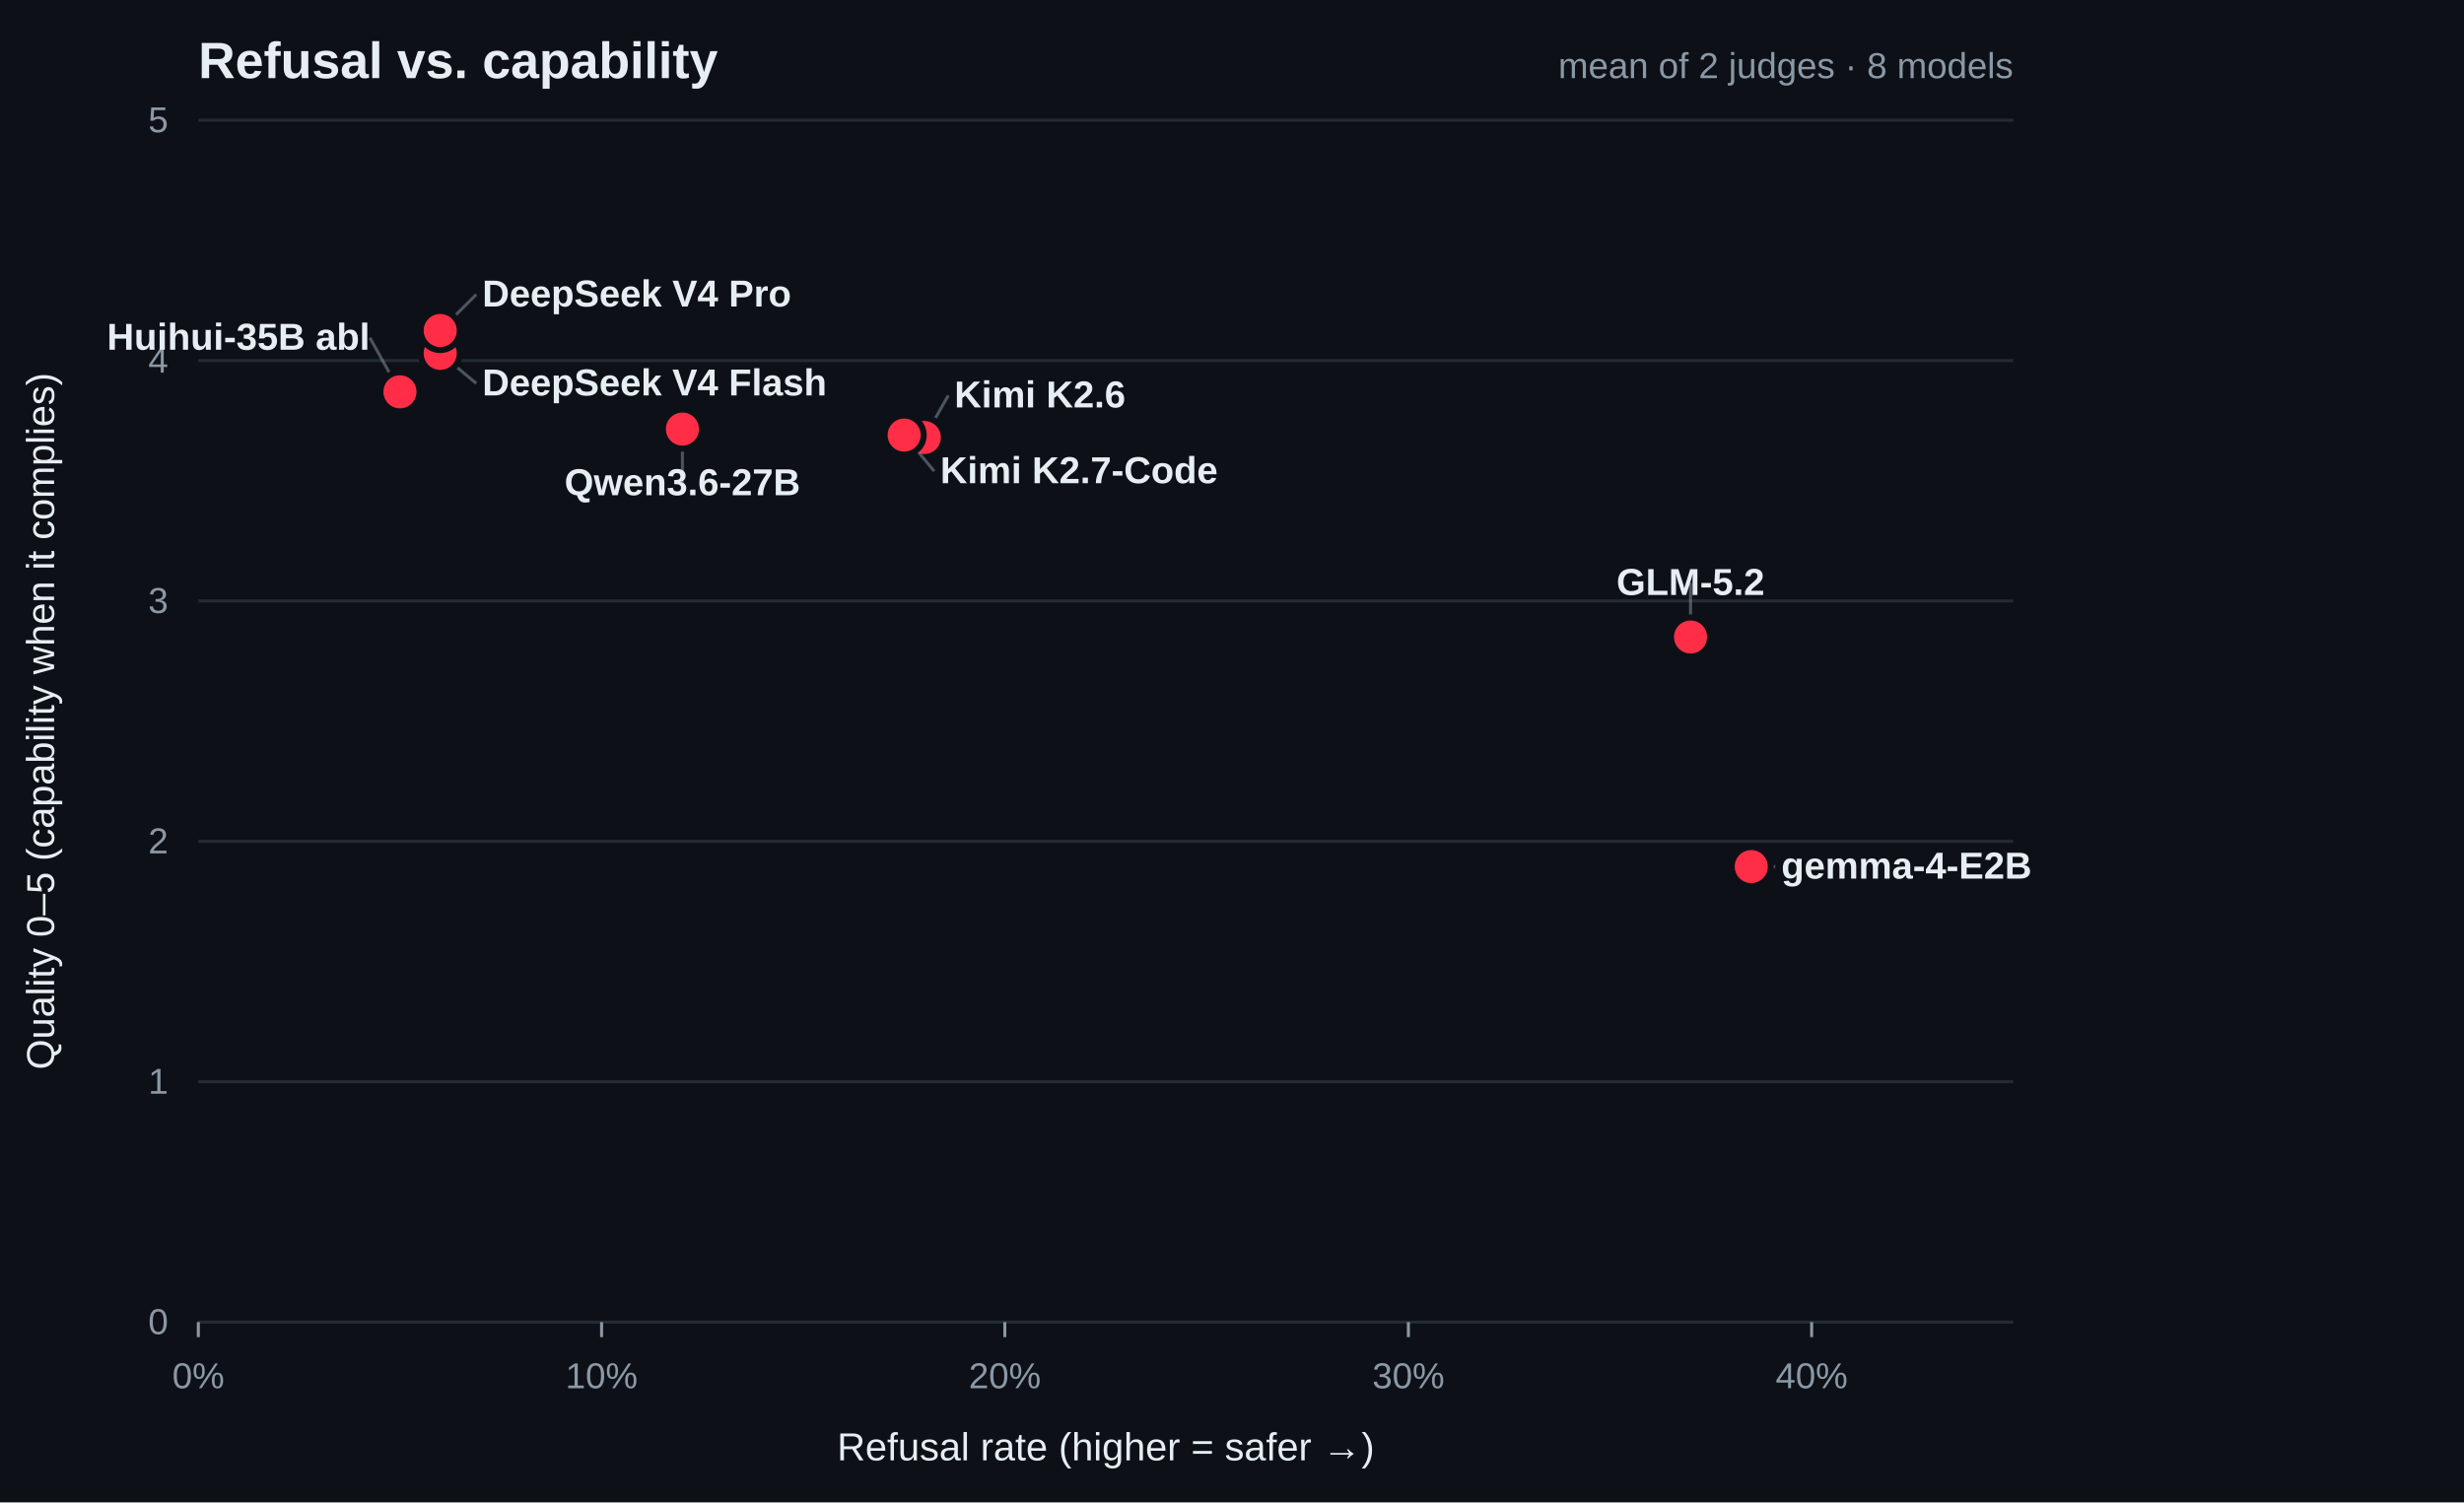
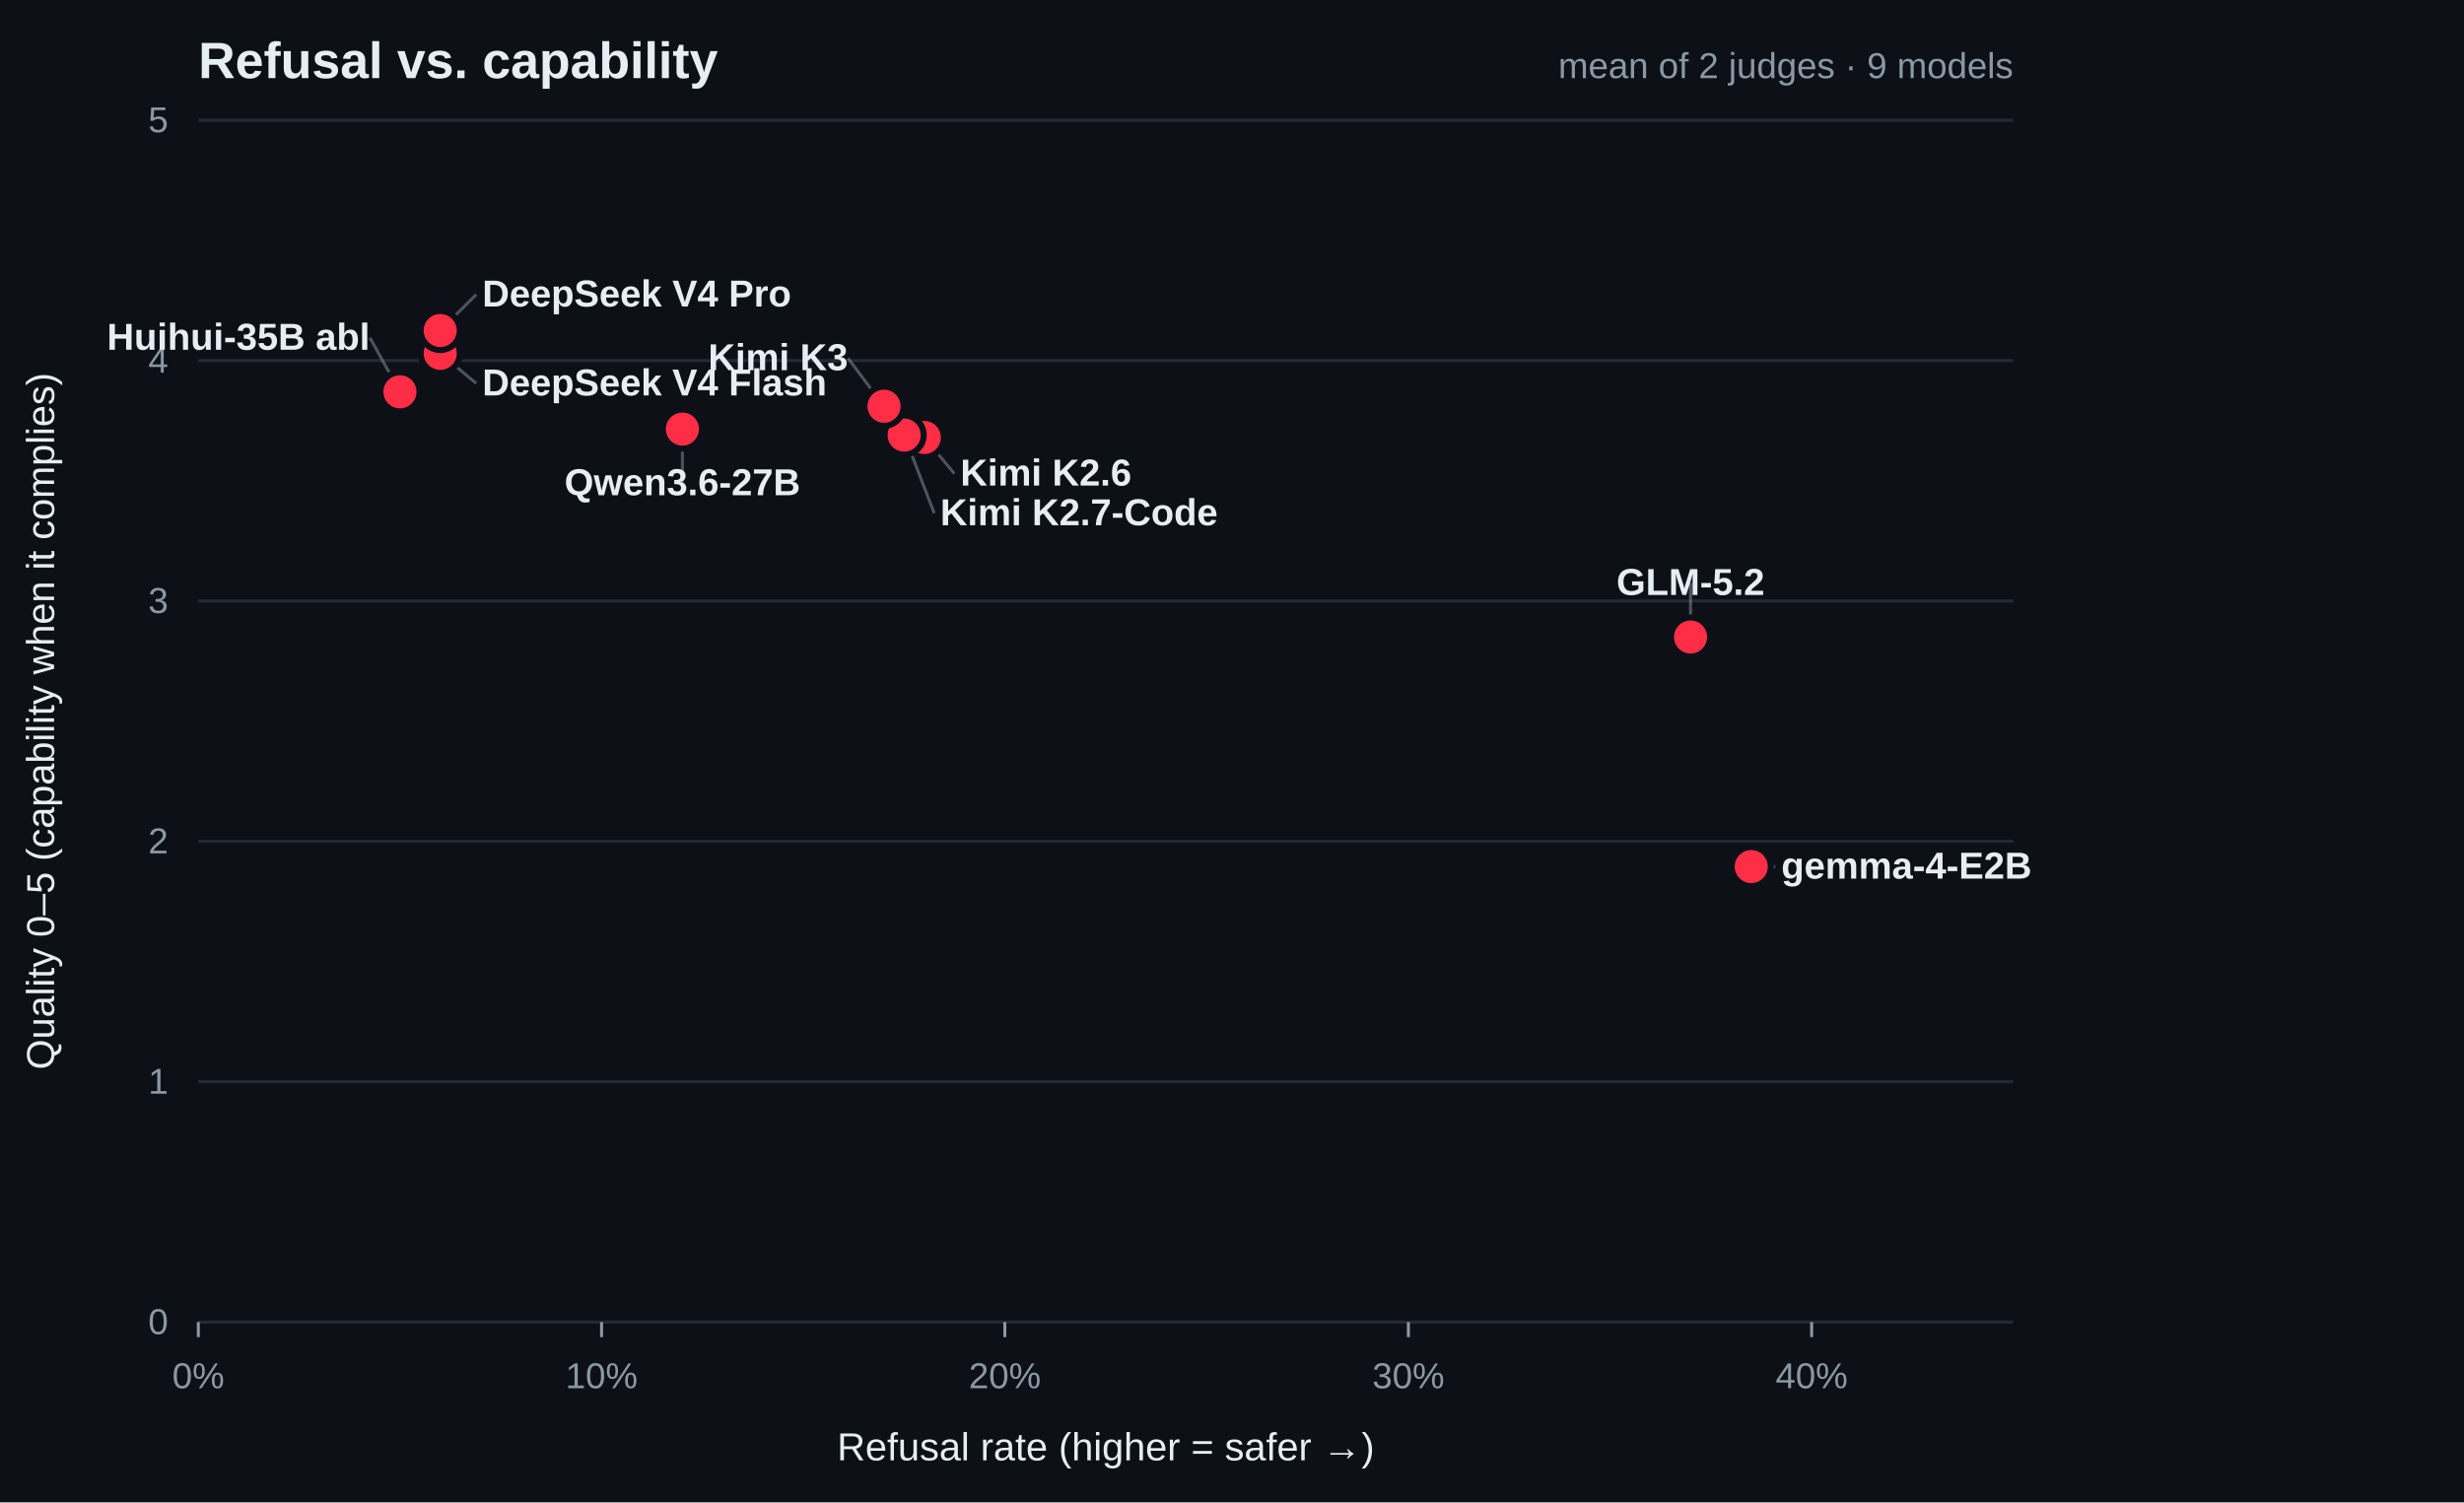
<svg xmlns="http://www.w3.org/2000/svg" width="820" height="500" viewBox="0 0 820 500" font-family="'Helvetica Neue',Arial,sans-serif">
  <rect width="820" height="500" fill="#0d1117" />
  <text x="66" y="26" font-size="17" font-weight="700" fill="#e6edf3">Refusal vs. capability</text>
-   <text x="670" y="26" font-size="12" fill="#8b98a5" text-anchor="end">mean of 2 judges · 8 models</text>
+   <text x="670" y="26" font-size="12" fill="#8b98a5" text-anchor="end">mean of 2 judges · 9 models</text>
  <line x1="66" y1="440.0" x2="670" y2="440.0" stroke="#242b33" stroke-width="1" />
  <text x="56" y="444.0" font-size="12" fill="#8b98a5" text-anchor="end">0</text>
  <line x1="66" y1="360.0" x2="670" y2="360.0" stroke="#242b33" stroke-width="1" />
  <text x="56" y="364.0" font-size="12" fill="#8b98a5" text-anchor="end">1</text>
  <line x1="66" y1="280.0" x2="670" y2="280.0" stroke="#242b33" stroke-width="1" />
  <text x="56" y="284.0" font-size="12" fill="#8b98a5" text-anchor="end">2</text>
  <line x1="66" y1="200.0" x2="670" y2="200.0" stroke="#242b33" stroke-width="1" />
  <text x="56" y="204.0" font-size="12" fill="#8b98a5" text-anchor="end">3</text>
  <line x1="66" y1="120.0" x2="670" y2="120.0" stroke="#242b33" stroke-width="1" />
  <text x="56" y="124.0" font-size="12" fill="#8b98a5" text-anchor="end">4</text>
  <line x1="66" y1="40.0" x2="670" y2="40.0" stroke="#242b33" stroke-width="1" />
  <text x="56" y="44.0" font-size="12" fill="#8b98a5" text-anchor="end">5</text>
  <line x1="66.0" y1="440" x2="66.0" y2="445" stroke="#8b98a5" stroke-width="1" />
  <text x="66.0" y="462" font-size="12" fill="#8b98a5" text-anchor="middle">0%</text>
  <line x1="200.2" y1="440" x2="200.2" y2="445" stroke="#8b98a5" stroke-width="1" />
  <text x="200.2" y="462" font-size="12" fill="#8b98a5" text-anchor="middle">10%</text>
  <line x1="334.4" y1="440" x2="334.4" y2="445" stroke="#8b98a5" stroke-width="1" />
  <text x="334.4" y="462" font-size="12" fill="#8b98a5" text-anchor="middle">20%</text>
  <line x1="468.7" y1="440" x2="468.7" y2="445" stroke="#8b98a5" stroke-width="1" />
  <text x="468.7" y="462" font-size="12" fill="#8b98a5" text-anchor="middle">30%</text>
  <line x1="602.9" y1="440" x2="602.9" y2="445" stroke="#8b98a5" stroke-width="1" />
  <text x="602.9" y="462" font-size="12" fill="#8b98a5" text-anchor="middle">40%</text>
  <text x="368" y="486" font-size="13" fill="#e6edf3" text-anchor="middle">Refusal rate  (higher = safer →)</text>
  <text x="18" y="240" font-size="13" fill="#e6edf3" text-anchor="middle" transform="rotate(-90 18 240)">Quality 0–5  (capability when it complies)</text>
  <line x1="582.8" y1="288.4" x2="590.8" y2="288.4" stroke="#8b98a5" stroke-width="1" opacity="0.5" />
  <circle cx="582.8" cy="288.4" r="6.5" fill="#ff2e46" stroke="#0d1117" stroke-width="2" />
  <text x="592.8" y="292.4" font-size="12.5" font-weight="600" fill="#e6edf3" text-anchor="start">gemma-4-E2B</text>
  <line x1="227.1" y1="142.8" x2="227.1" y2="160.8" stroke="#8b98a5" stroke-width="1" opacity="0.5" />
  <circle cx="227.1" cy="142.8" r="6.5" fill="#ff2e46" stroke="#0d1117" stroke-width="2" />
  <text x="227.1" y="164.8" font-size="12.5" font-weight="600" fill="#e6edf3" text-anchor="middle">Qwen3.6-27B</text>
  <line x1="133.1" y1="130.4" x2="123.1" y2="112.4" stroke="#8b98a5" stroke-width="1" opacity="0.5" />
  <circle cx="133.1" cy="130.4" r="6.5" fill="#ff2e46" stroke="#0d1117" stroke-width="2" />
  <text x="123.1" y="116.4" font-size="12.5" font-weight="600" fill="#e6edf3" text-anchor="end">Huihui-35B abl</text>
-   <line x1="307.6" y1="145.6" x2="315.6" y2="131.6" stroke="#8b98a5" stroke-width="1" opacity="0.5" />
+   <line x1="307.6" y1="145.6" x2="317.6" y2="157.6" stroke="#8b98a5" stroke-width="1" opacity="0.5" />
  <circle cx="307.6" cy="145.6" r="6.5" fill="#ff2e46" stroke="#0d1117" stroke-width="2" />
-   <text x="317.6" y="135.6" font-size="12.5" font-weight="600" fill="#e6edf3" text-anchor="start">Kimi K2.6</text>
-   <line x1="300.9" y1="144.8" x2="310.9" y2="156.8" stroke="#8b98a5" stroke-width="1" opacity="0.5" />
+   <text x="319.6" y="161.6" font-size="12.5" font-weight="600" fill="#e6edf3" text-anchor="start">Kimi K2.6</text>
+   <line x1="300.9" y1="144.8" x2="310.9" y2="170.8" stroke="#8b98a5" stroke-width="1" opacity="0.5" />
  <circle cx="300.9" cy="144.8" r="6.5" fill="#ff2e46" stroke="#0d1117" stroke-width="2" />
-   <text x="312.9" y="160.8" font-size="12.5" font-weight="600" fill="#e6edf3" text-anchor="start">Kimi K2.7-Code</text>
+   <text x="312.9" y="174.8" font-size="12.5" font-weight="600" fill="#e6edf3" text-anchor="start">Kimi K2.7-Code</text>
+   <line x1="294.2" y1="135.2" x2="282.2" y2="119.2" stroke="#8b98a5" stroke-width="1" opacity="0.5" />
+   <circle cx="294.2" cy="135.2" r="6.5" fill="#ff2e46" stroke="#0d1117" stroke-width="2" />
+   <text x="282.2" y="123.2" font-size="12.5" font-weight="600" fill="#e6edf3" text-anchor="end">Kimi K3</text>
  <line x1="146.5" y1="117.6" x2="158.5" y2="127.6" stroke="#8b98a5" stroke-width="1" opacity="0.5" />
  <circle cx="146.5" cy="117.6" r="6.5" fill="#ff2e46" stroke="#0d1117" stroke-width="2" />
  <text x="160.5" y="131.6" font-size="12.5" font-weight="600" fill="#e6edf3" text-anchor="start">DeepSeek V4 Flash</text>
  <line x1="146.5" y1="110.0" x2="158.5" y2="98.0" stroke="#8b98a5" stroke-width="1" opacity="0.5" />
  <circle cx="146.5" cy="110.0" r="6.5" fill="#ff2e46" stroke="#0d1117" stroke-width="2" />
  <text x="160.5" y="102.0" font-size="12.5" font-weight="600" fill="#e6edf3" text-anchor="start">DeepSeek V4 Pro</text>
  <line x1="562.6" y1="212.0" x2="562.6" y2="194.0" stroke="#8b98a5" stroke-width="1" opacity="0.5" />
  <circle cx="562.6" cy="212.0" r="6.5" fill="#ff2e46" stroke="#0d1117" stroke-width="2" />
  <text x="562.6" y="198.0" font-size="12.5" font-weight="600" fill="#e6edf3" text-anchor="middle">GLM-5.2</text>
</svg>
